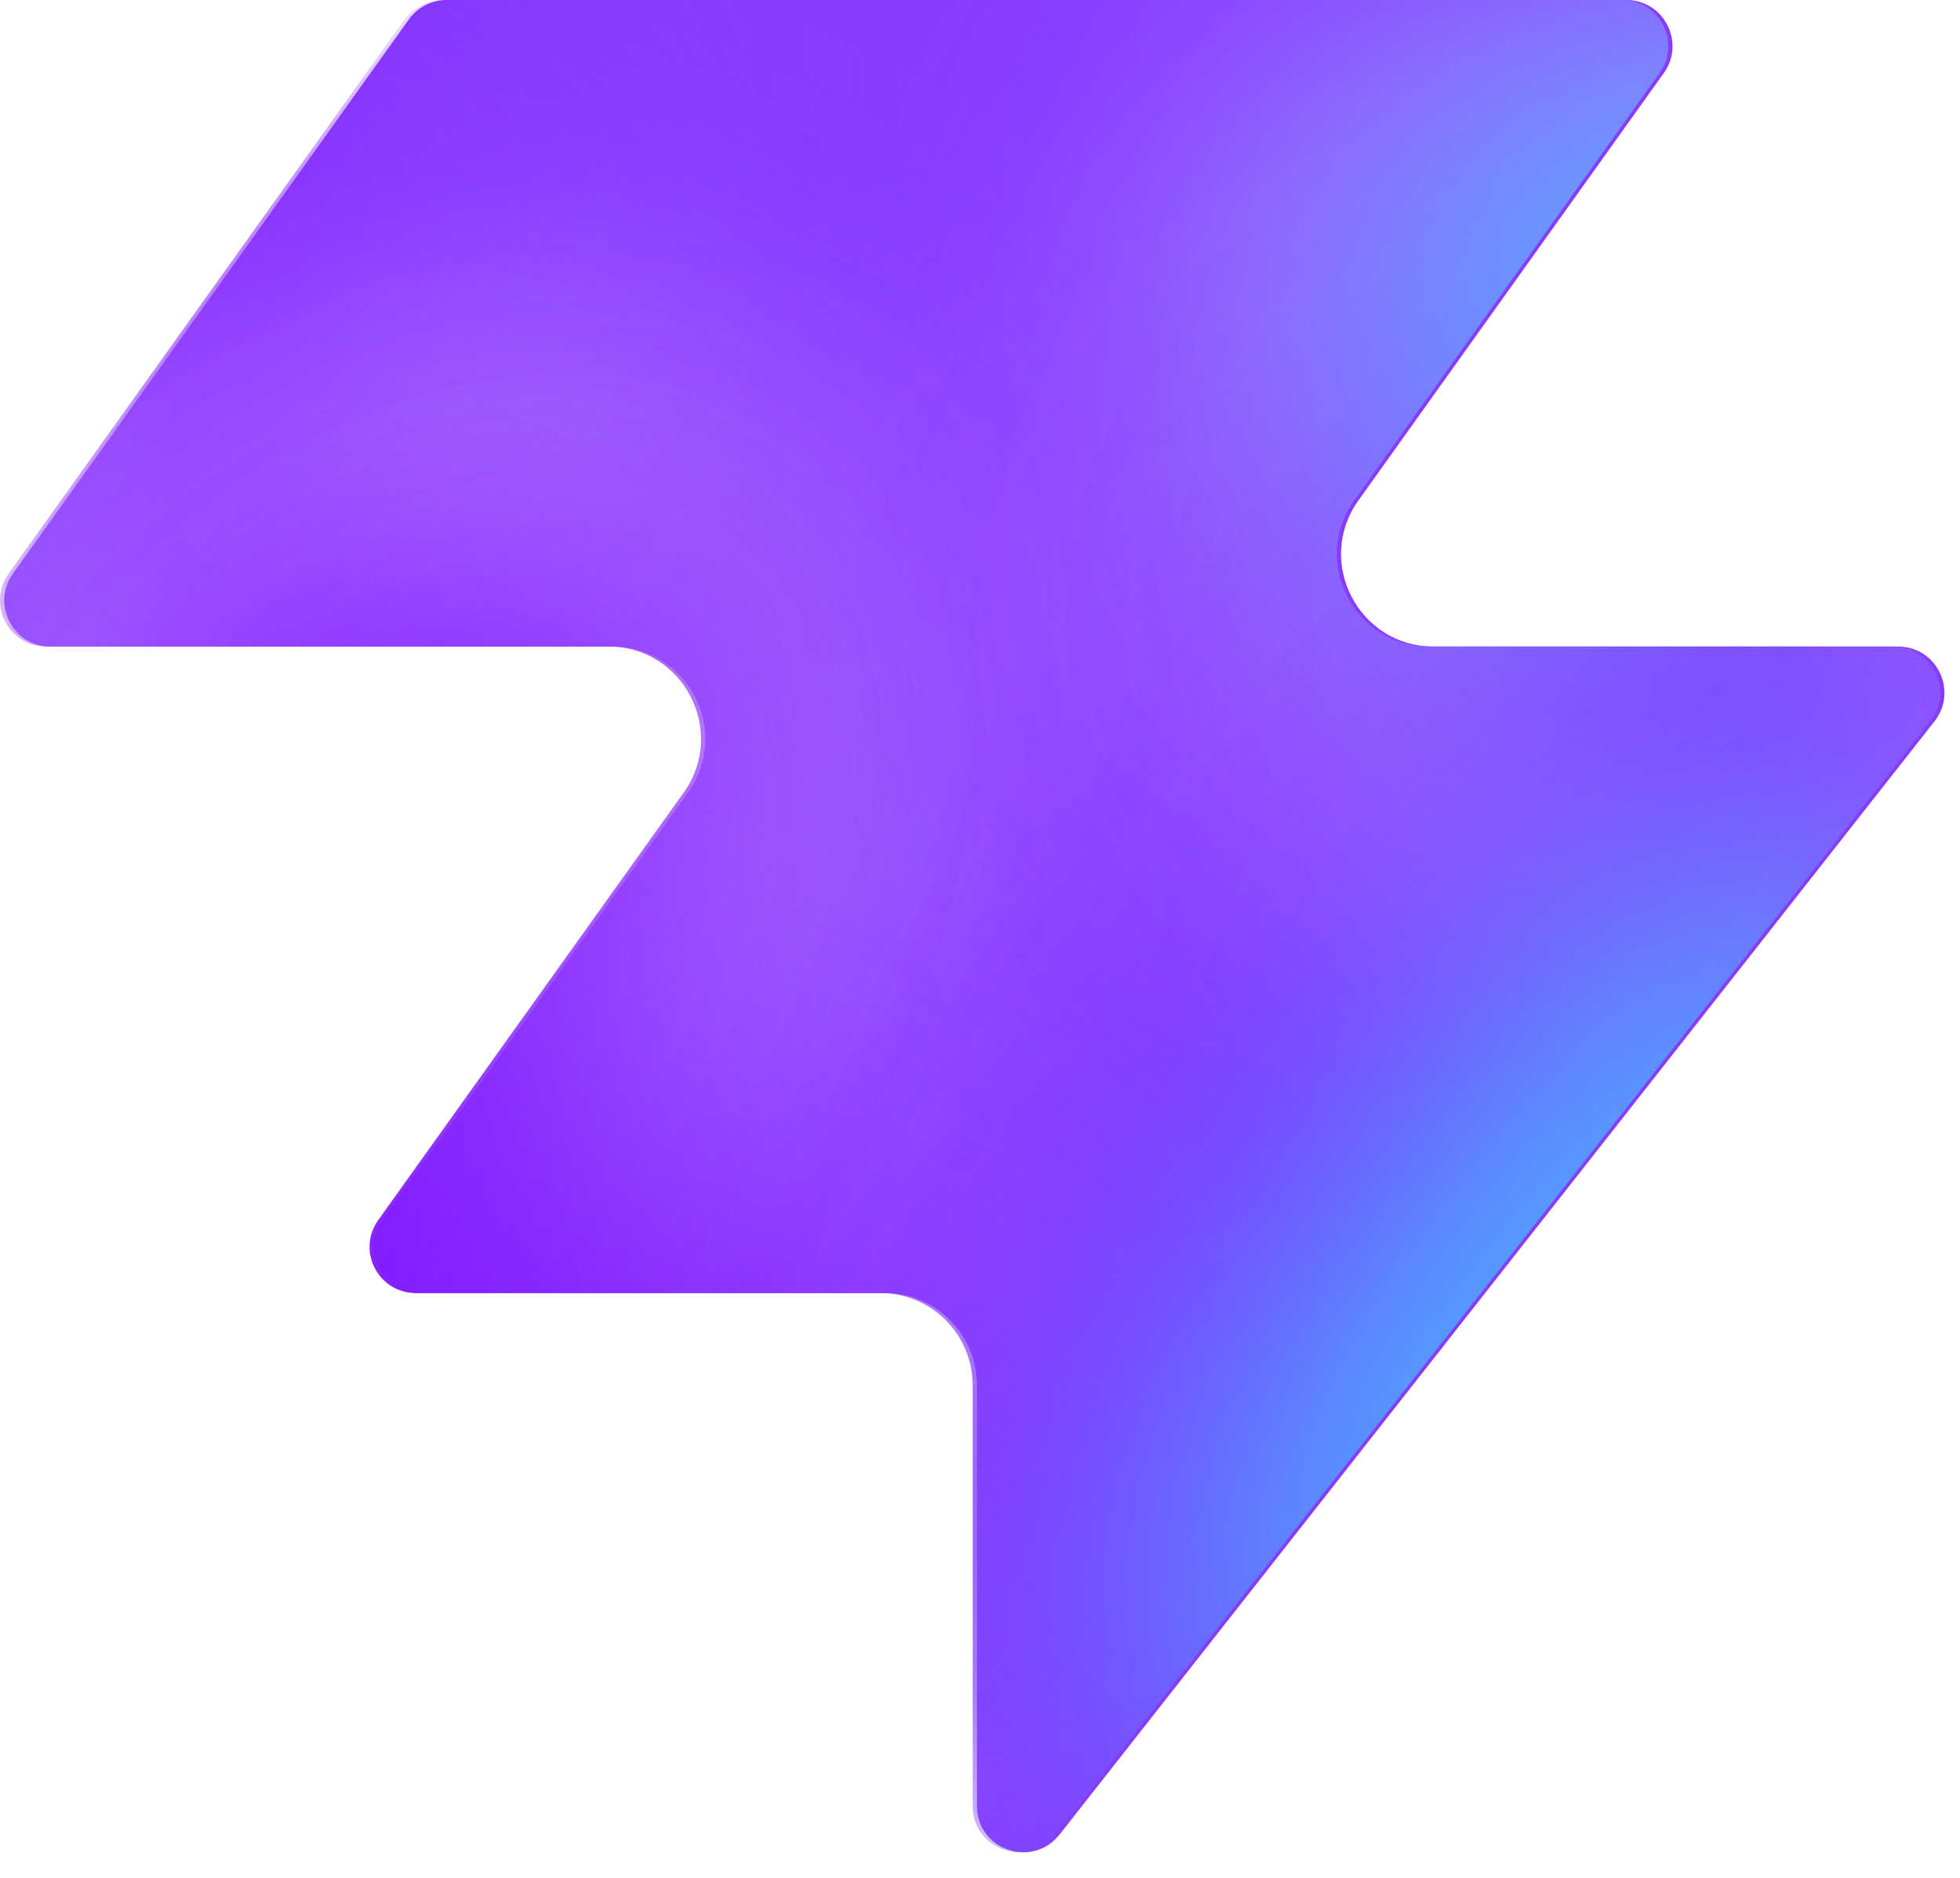
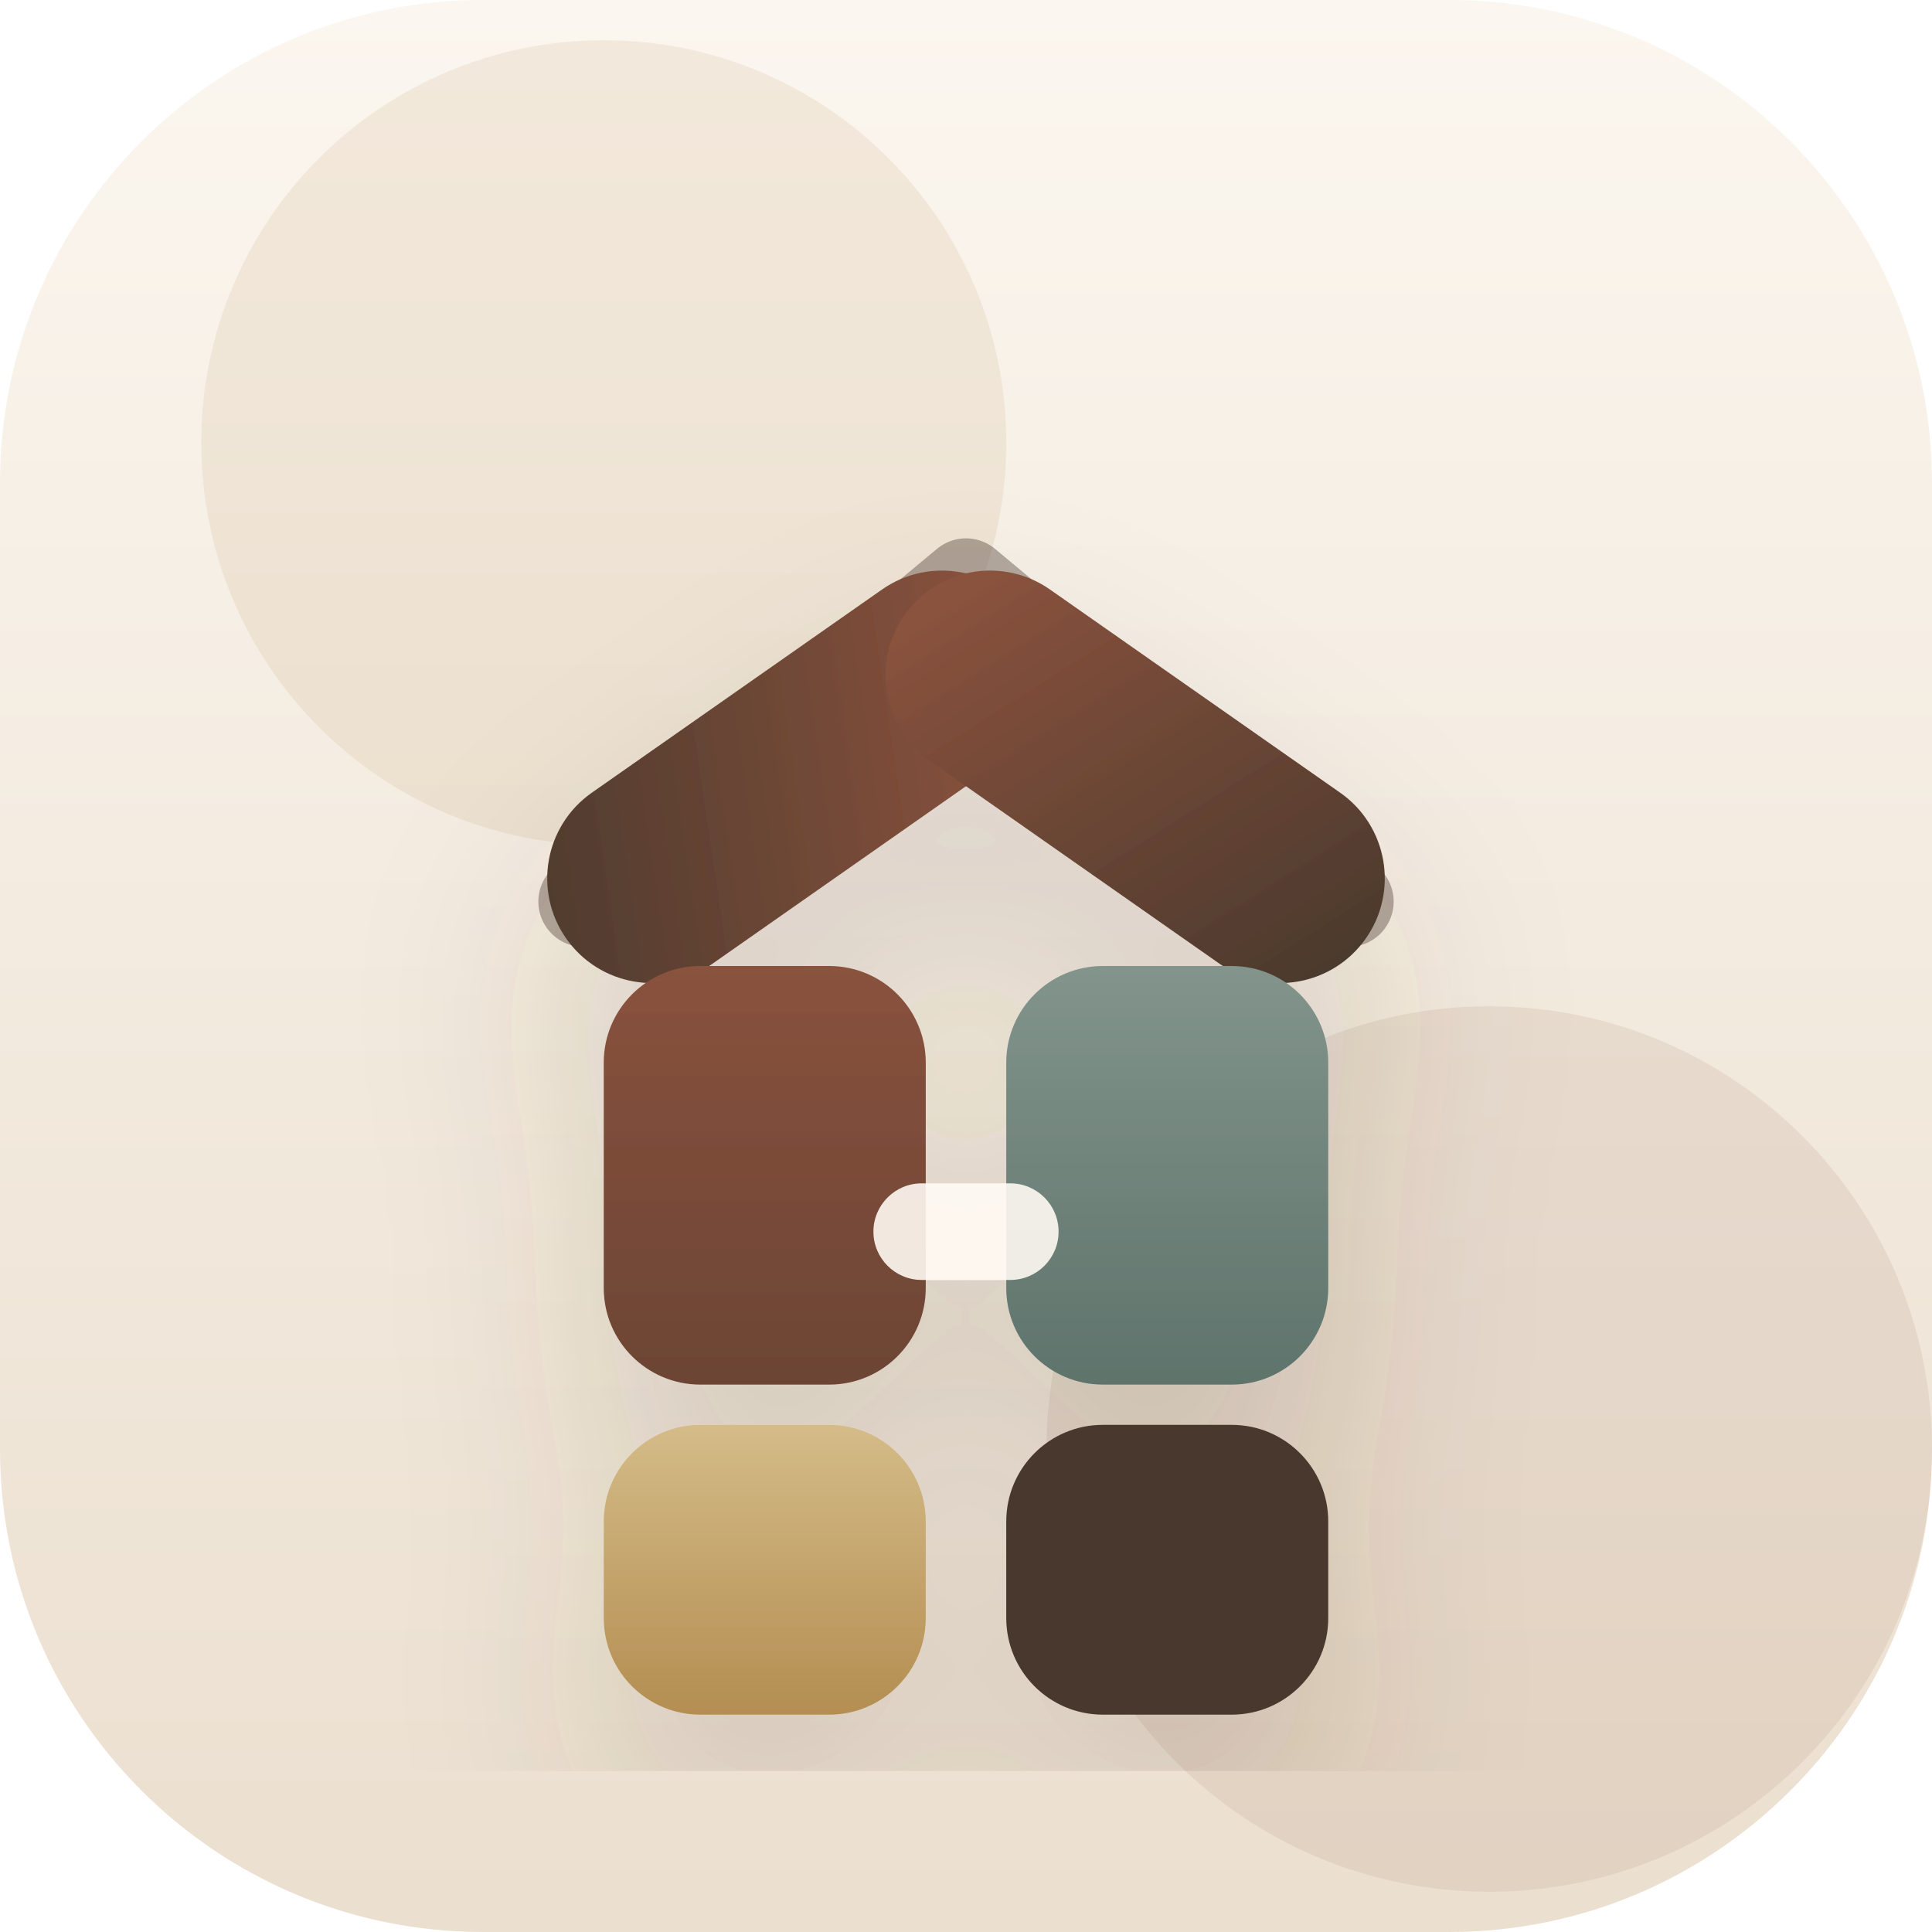
- <svg xmlns="http://www.w3.org/2000/svg" width="48" height="46" fill="none" viewBox="0 0 48 46">
-   <path fill="#863bff" d="M25.946 44.938c-.664.845-2.021.375-2.021-.698V33.937a2.26 2.26 0 0 0-2.262-2.262H10.287c-.92 0-1.456-1.04-.92-1.788l7.48-10.471c1.07-1.497 0-3.578-1.842-3.578H1.237c-.92 0-1.456-1.04-.92-1.788L10.013.474c.214-.297.556-.474.92-.474h28.894c.92 0 1.456 1.04.92 1.788l-7.48 10.471c-1.07 1.498 0 3.579 1.842 3.579h11.377c.943 0 1.473 1.088.89 1.83L25.947 44.94z" style="fill:#863bff;fill:color(display-p3 .525 .23 1);fill-opacity:1" />
-   <mask id="a" width="48" height="46" x="0" y="0" maskUnits="userSpaceOnUse" style="mask-type:alpha">
-     <path fill="#000" d="M25.842 44.938c-.664.844-2.021.375-2.021-.698V33.937a2.26 2.26 0 0 0-2.262-2.262H10.183c-.92 0-1.456-1.04-.92-1.788l7.48-10.471c1.07-1.498 0-3.579-1.842-3.579H1.133c-.92 0-1.456-1.04-.92-1.787L9.91.473c.214-.297.556-.474.92-.474h28.894c.92 0 1.456 1.04.92 1.788l-7.48 10.471c-1.07 1.498 0 3.578 1.842 3.578h11.377c.943 0 1.473 1.088.89 1.832L25.843 44.94z" style="fill:#000;fill-opacity:1" />
-   </mask>
-   <g mask="url(#a)">
-     <g filter="url(#b)">
-       <ellipse cx="5.508" cy="14.704" fill="#ede6ff" rx="5.508" ry="14.704" style="fill:#ede6ff;fill:color(display-p3 .927 .903 1);fill-opacity:1" transform="matrix(.00324 1 1 -.00324 -4.47 31.516)" />
-     </g>
-     <g filter="url(#c)">
-       <ellipse cx="10.399" cy="29.851" fill="#ede6ff" rx="10.399" ry="29.851" style="fill:#ede6ff;fill:color(display-p3 .927 .903 1);fill-opacity:1" transform="matrix(.00324 1 1 -.00324 -39.328 7.883)" />
-     </g>
-     <g filter="url(#d)">
-       <ellipse cx="5.508" cy="30.487" fill="#7e14ff" rx="5.508" ry="30.487" style="fill:#7e14ff;fill:color(display-p3 .492 .077 1);fill-opacity:1" transform="rotate(89.814 -25.913 -14.639)scale(1 -1)" />
-     </g>
-     <g filter="url(#e)">
-       <ellipse cx="5.508" cy="30.599" fill="#7e14ff" rx="5.508" ry="30.599" style="fill:#7e14ff;fill:color(display-p3 .492 .077 1);fill-opacity:1" transform="rotate(89.814 -32.644 -3.334)scale(1 -1)" />
-     </g>
-     <g filter="url(#f)">
-       <ellipse cx="5.508" cy="30.599" fill="#7e14ff" rx="5.508" ry="30.599" style="fill:#7e14ff;fill:color(display-p3 .492 .077 1);fill-opacity:1" transform="matrix(.00324 1 1 -.00324 -34.34 30.47)" />
-     </g>
-     <g filter="url(#g)">
-       <ellipse cx="14.072" cy="22.078" fill="#ede6ff" rx="14.072" ry="22.078" style="fill:#ede6ff;fill:color(display-p3 .927 .903 1);fill-opacity:1" transform="rotate(93.35 24.506 48.493)scale(-1 1)" />
-     </g>
-     <g filter="url(#h)">
-       <ellipse cx="3.47" cy="21.501" fill="#7e14ff" rx="3.47" ry="21.501" style="fill:#7e14ff;fill:color(display-p3 .492 .077 1);fill-opacity:1" transform="rotate(89.009 28.708 47.59)scale(-1 1)" />
-     </g>
-     <g filter="url(#i)">
-       <ellipse cx="3.47" cy="21.501" fill="#7e14ff" rx="3.47" ry="21.501" style="fill:#7e14ff;fill:color(display-p3 .492 .077 1);fill-opacity:1" transform="rotate(89.009 28.708 47.59)scale(-1 1)" />
-     </g>
-     <g filter="url(#j)">
-       <ellipse cx=".387" cy="8.972" fill="#7e14ff" rx="4.407" ry="29.108" style="fill:#7e14ff;fill:color(display-p3 .492 .077 1);fill-opacity:1" transform="rotate(39.51 .387 8.972)" />
-     </g>
-     <g filter="url(#k)">
-       <ellipse cx="47.523" cy="-6.092" fill="#7e14ff" rx="4.407" ry="29.108" style="fill:#7e14ff;fill:color(display-p3 .492 .077 1);fill-opacity:1" transform="rotate(37.892 47.523 -6.092)" />
-     </g>
-     <g filter="url(#l)">
-       <ellipse cx="41.412" cy="6.333" fill="#47bfff" rx="5.971" ry="9.665" style="fill:#47bfff;fill:color(display-p3 .28 .748 1);fill-opacity:1" transform="rotate(37.892 41.412 6.333)" />
-     </g>
-     <g filter="url(#m)">
-       <ellipse cx="-1.879" cy="38.332" fill="#7e14ff" rx="4.407" ry="29.108" style="fill:#7e14ff;fill:color(display-p3 .492 .077 1);fill-opacity:1" transform="rotate(37.892 -1.88 38.332)" />
-     </g>
-     <g filter="url(#n)">
-       <ellipse cx="-1.879" cy="38.332" fill="#7e14ff" rx="4.407" ry="29.108" style="fill:#7e14ff;fill:color(display-p3 .492 .077 1);fill-opacity:1" transform="rotate(37.892 -1.88 38.332)" />
-     </g>
-     <g filter="url(#o)">
-       <ellipse cx="35.651" cy="29.907" fill="#7e14ff" rx="4.407" ry="29.108" style="fill:#7e14ff;fill:color(display-p3 .492 .077 1);fill-opacity:1" transform="rotate(37.892 35.651 29.907)" />
-     </g>
-     <g filter="url(#p)">
-       <ellipse cx="38.418" cy="32.4" fill="#47bfff" rx="5.971" ry="15.297" style="fill:#47bfff;fill:color(display-p3 .28 .748 1);fill-opacity:1" transform="rotate(37.892 38.418 32.4)" />
-     </g>
-   </g>
+ <svg xmlns="http://www.w3.org/2000/svg" width="48" height="48" viewBox="0 0 48 48" fill="none">
  <defs>
-     <filter id="b" width="60.045" height="41.654" x="-19.77" y="16.149" color-interpolation-filters="sRGB" filterUnits="userSpaceOnUse">
-       <feFlood flood-opacity="0" result="BackgroundImageFix" />
-       <feBlend in="SourceGraphic" in2="BackgroundImageFix" result="shape" />
-       <feGaussianBlur result="effect1_foregroundBlur_2002_17158" stdDeviation="7.659" />
-     </filter>
-     <filter id="c" width="90.34" height="51.437" x="-54.613" y="-7.533" color-interpolation-filters="sRGB" filterUnits="userSpaceOnUse">
-       <feFlood flood-opacity="0" result="BackgroundImageFix" />
-       <feBlend in="SourceGraphic" in2="BackgroundImageFix" result="shape" />
-       <feGaussianBlur result="effect1_foregroundBlur_2002_17158" stdDeviation="7.659" />
-     </filter>
-     <filter id="d" width="79.355" height="29.4" x="-49.64" y="2.03" color-interpolation-filters="sRGB" filterUnits="userSpaceOnUse">
-       <feFlood flood-opacity="0" result="BackgroundImageFix" />
-       <feBlend in="SourceGraphic" in2="BackgroundImageFix" result="shape" />
-       <feGaussianBlur result="effect1_foregroundBlur_2002_17158" stdDeviation="4.596" />
-     </filter>
-     <filter id="e" width="79.579" height="29.4" x="-45.045" y="20.029" color-interpolation-filters="sRGB" filterUnits="userSpaceOnUse">
-       <feFlood flood-opacity="0" result="BackgroundImageFix" />
-       <feBlend in="SourceGraphic" in2="BackgroundImageFix" result="shape" />
-       <feGaussianBlur result="effect1_foregroundBlur_2002_17158" stdDeviation="4.596" />
-     </filter>
-     <filter id="f" width="79.579" height="29.4" x="-43.513" y="21.178" color-interpolation-filters="sRGB" filterUnits="userSpaceOnUse">
-       <feFlood flood-opacity="0" result="BackgroundImageFix" />
-       <feBlend in="SourceGraphic" in2="BackgroundImageFix" result="shape" />
-       <feGaussianBlur result="effect1_foregroundBlur_2002_17158" stdDeviation="4.596" />
-     </filter>
-     <filter id="g" width="74.749" height="58.852" x="15.756" y="-17.901" color-interpolation-filters="sRGB" filterUnits="userSpaceOnUse">
-       <feFlood flood-opacity="0" result="BackgroundImageFix" />
-       <feBlend in="SourceGraphic" in2="BackgroundImageFix" result="shape" />
-       <feGaussianBlur result="effect1_foregroundBlur_2002_17158" stdDeviation="7.659" />
-     </filter>
-     <filter id="h" width="61.377" height="25.362" x="23.548" y="2.284" color-interpolation-filters="sRGB" filterUnits="userSpaceOnUse">
-       <feFlood flood-opacity="0" result="BackgroundImageFix" />
-       <feBlend in="SourceGraphic" in2="BackgroundImageFix" result="shape" />
-       <feGaussianBlur result="effect1_foregroundBlur_2002_17158" stdDeviation="4.596" />
-     </filter>
-     <filter id="i" width="61.377" height="25.362" x="23.548" y="2.284" color-interpolation-filters="sRGB" filterUnits="userSpaceOnUse">
-       <feFlood flood-opacity="0" result="BackgroundImageFix" />
-       <feBlend in="SourceGraphic" in2="BackgroundImageFix" result="shape" />
-       <feGaussianBlur result="effect1_foregroundBlur_2002_17158" stdDeviation="4.596" />
-     </filter>
-     <filter id="j" width="56.045" height="63.649" x="-27.636" y="-22.853" color-interpolation-filters="sRGB" filterUnits="userSpaceOnUse">
-       <feFlood flood-opacity="0" result="BackgroundImageFix" />
-       <feBlend in="SourceGraphic" in2="BackgroundImageFix" result="shape" />
-       <feGaussianBlur result="effect1_foregroundBlur_2002_17158" stdDeviation="4.596" />
-     </filter>
-     <filter id="k" width="54.814" height="64.646" x="20.116" y="-38.415" color-interpolation-filters="sRGB" filterUnits="userSpaceOnUse">
-       <feFlood flood-opacity="0" result="BackgroundImageFix" />
-       <feBlend in="SourceGraphic" in2="BackgroundImageFix" result="shape" />
-       <feGaussianBlur result="effect1_foregroundBlur_2002_17158" stdDeviation="4.596" />
-     </filter>
-     <filter id="l" width="33.541" height="35.313" x="24.641" y="-11.323" color-interpolation-filters="sRGB" filterUnits="userSpaceOnUse">
-       <feFlood flood-opacity="0" result="BackgroundImageFix" />
-       <feBlend in="SourceGraphic" in2="BackgroundImageFix" result="shape" />
-       <feGaussianBlur result="effect1_foregroundBlur_2002_17158" stdDeviation="4.596" />
-     </filter>
-     <filter id="m" width="54.814" height="64.646" x="-29.286" y="6.009" color-interpolation-filters="sRGB" filterUnits="userSpaceOnUse">
-       <feFlood flood-opacity="0" result="BackgroundImageFix" />
-       <feBlend in="SourceGraphic" in2="BackgroundImageFix" result="shape" />
-       <feGaussianBlur result="effect1_foregroundBlur_2002_17158" stdDeviation="4.596" />
-     </filter>
-     <filter id="n" width="54.814" height="64.646" x="-29.286" y="6.009" color-interpolation-filters="sRGB" filterUnits="userSpaceOnUse">
-       <feFlood flood-opacity="0" result="BackgroundImageFix" />
-       <feBlend in="SourceGraphic" in2="BackgroundImageFix" result="shape" />
-       <feGaussianBlur result="effect1_foregroundBlur_2002_17158" stdDeviation="4.596" />
-     </filter>
-     <filter id="o" width="54.814" height="64.646" x="8.244" y="-2.416" color-interpolation-filters="sRGB" filterUnits="userSpaceOnUse">
-       <feFlood flood-opacity="0" result="BackgroundImageFix" />
-       <feBlend in="SourceGraphic" in2="BackgroundImageFix" result="shape" />
-       <feGaussianBlur result="effect1_foregroundBlur_2002_17158" stdDeviation="4.596" />
-     </filter>
-     <filter id="p" width="39.409" height="43.623" x="18.713" y="10.588" color-interpolation-filters="sRGB" filterUnits="userSpaceOnUse">
-       <feFlood flood-opacity="0" result="BackgroundImageFix" />
-       <feBlend in="SourceGraphic" in2="BackgroundImageFix" result="shape" />
-       <feGaussianBlur result="effect1_foregroundBlur_2002_17158" stdDeviation="4.596" />
+     <linearGradient id="bg" x1="24" y1="0" x2="24" y2="48" gradientUnits="userSpaceOnUse">
+       <stop stop-color="#FBF6EF" />
+       <stop offset="1" stop-color="#EBDFCF" />
+     </linearGradient>
+     <linearGradient id="roofA" x1="13" y1="15" x2="25" y2="21" gradientUnits="userSpaceOnUse">
+       <stop stop-color="#4A392D" />
+       <stop offset="1" stop-color="#89523D" />
+     </linearGradient>
+     <linearGradient id="roofB" x1="23" y1="16" x2="35" y2="21" gradientUnits="userSpaceOnUse">
+       <stop stop-color="#89523D" />
+       <stop offset="1" stop-color="#4A392D" />
+     </linearGradient>
+     <linearGradient id="clay" x1="17" y1="24" x2="17" y2="38" gradientUnits="userSpaceOnUse">
+       <stop stop-color="#89523D" />
+       <stop offset="1" stop-color="#624032" />
+     </linearGradient>
+     <linearGradient id="sage" x1="30" y1="24" x2="30" y2="38" gradientUnits="userSpaceOnUse">
+       <stop stop-color="#82948C" />
+       <stop offset="1" stop-color="#526860" />
+     </linearGradient>
+     <linearGradient id="gold" x1="19" y1="35" x2="19" y2="43" gradientUnits="userSpaceOnUse">
+       <stop stop-color="#D6BE8B" />
+       <stop offset="1" stop-color="#B28B4E" />
+     </linearGradient>
+     <filter id="softShadow" x="4" y="8" width="40" height="36" color-interpolation-filters="sRGB" filterUnits="userSpaceOnUse">
+       <feDropShadow dx="0" dy="3" stdDeviation="2.6" flood-color="#4A392D" flood-opacity="0.16" />
    </filter>
  </defs>
+   <rect width="48" height="48" rx="12" fill="url(#bg)" />
+   <circle cx="15" cy="11" r="10" fill="#B28B4E" opacity="0.12" />
+   <circle cx="37" cy="36" r="11" fill="#89523D" opacity="0.10" />
+   <g filter="url(#softShadow)">
+     <path d="M14.5 22.4 24 14.5l9.5 7.9" stroke="#4A392D" stroke-opacity="0.4" stroke-width="2.25" stroke-linecap="round" stroke-linejoin="round" />
+     <rect x="12.8" y="16.7" width="14" height="5.2" rx="2.6" fill="url(#roofA)" transform="rotate(-35 19.8 19.3)" />
+     <rect x="21.2" y="16.7" width="14" height="5.2" rx="2.6" fill="url(#roofB)" transform="rotate(35 28.2 19.3)" />
+     <rect x="15" y="24" width="8" height="10.4" rx="2.4" fill="url(#clay)" />
+     <rect x="25" y="24" width="8" height="10.4" rx="2.4" fill="url(#sage)" />
+     <rect x="15" y="35.4" width="8" height="7.2" rx="2.4" fill="url(#gold)" />
+     <rect x="25" y="35.4" width="8" height="7.2" rx="2.4" fill="#4A392D" />
+     <rect x="21.7" y="29.4" width="4.6" height="2.4" rx="1.2" fill="#FFFAF3" opacity="0.9" />
+   </g>
</svg>
